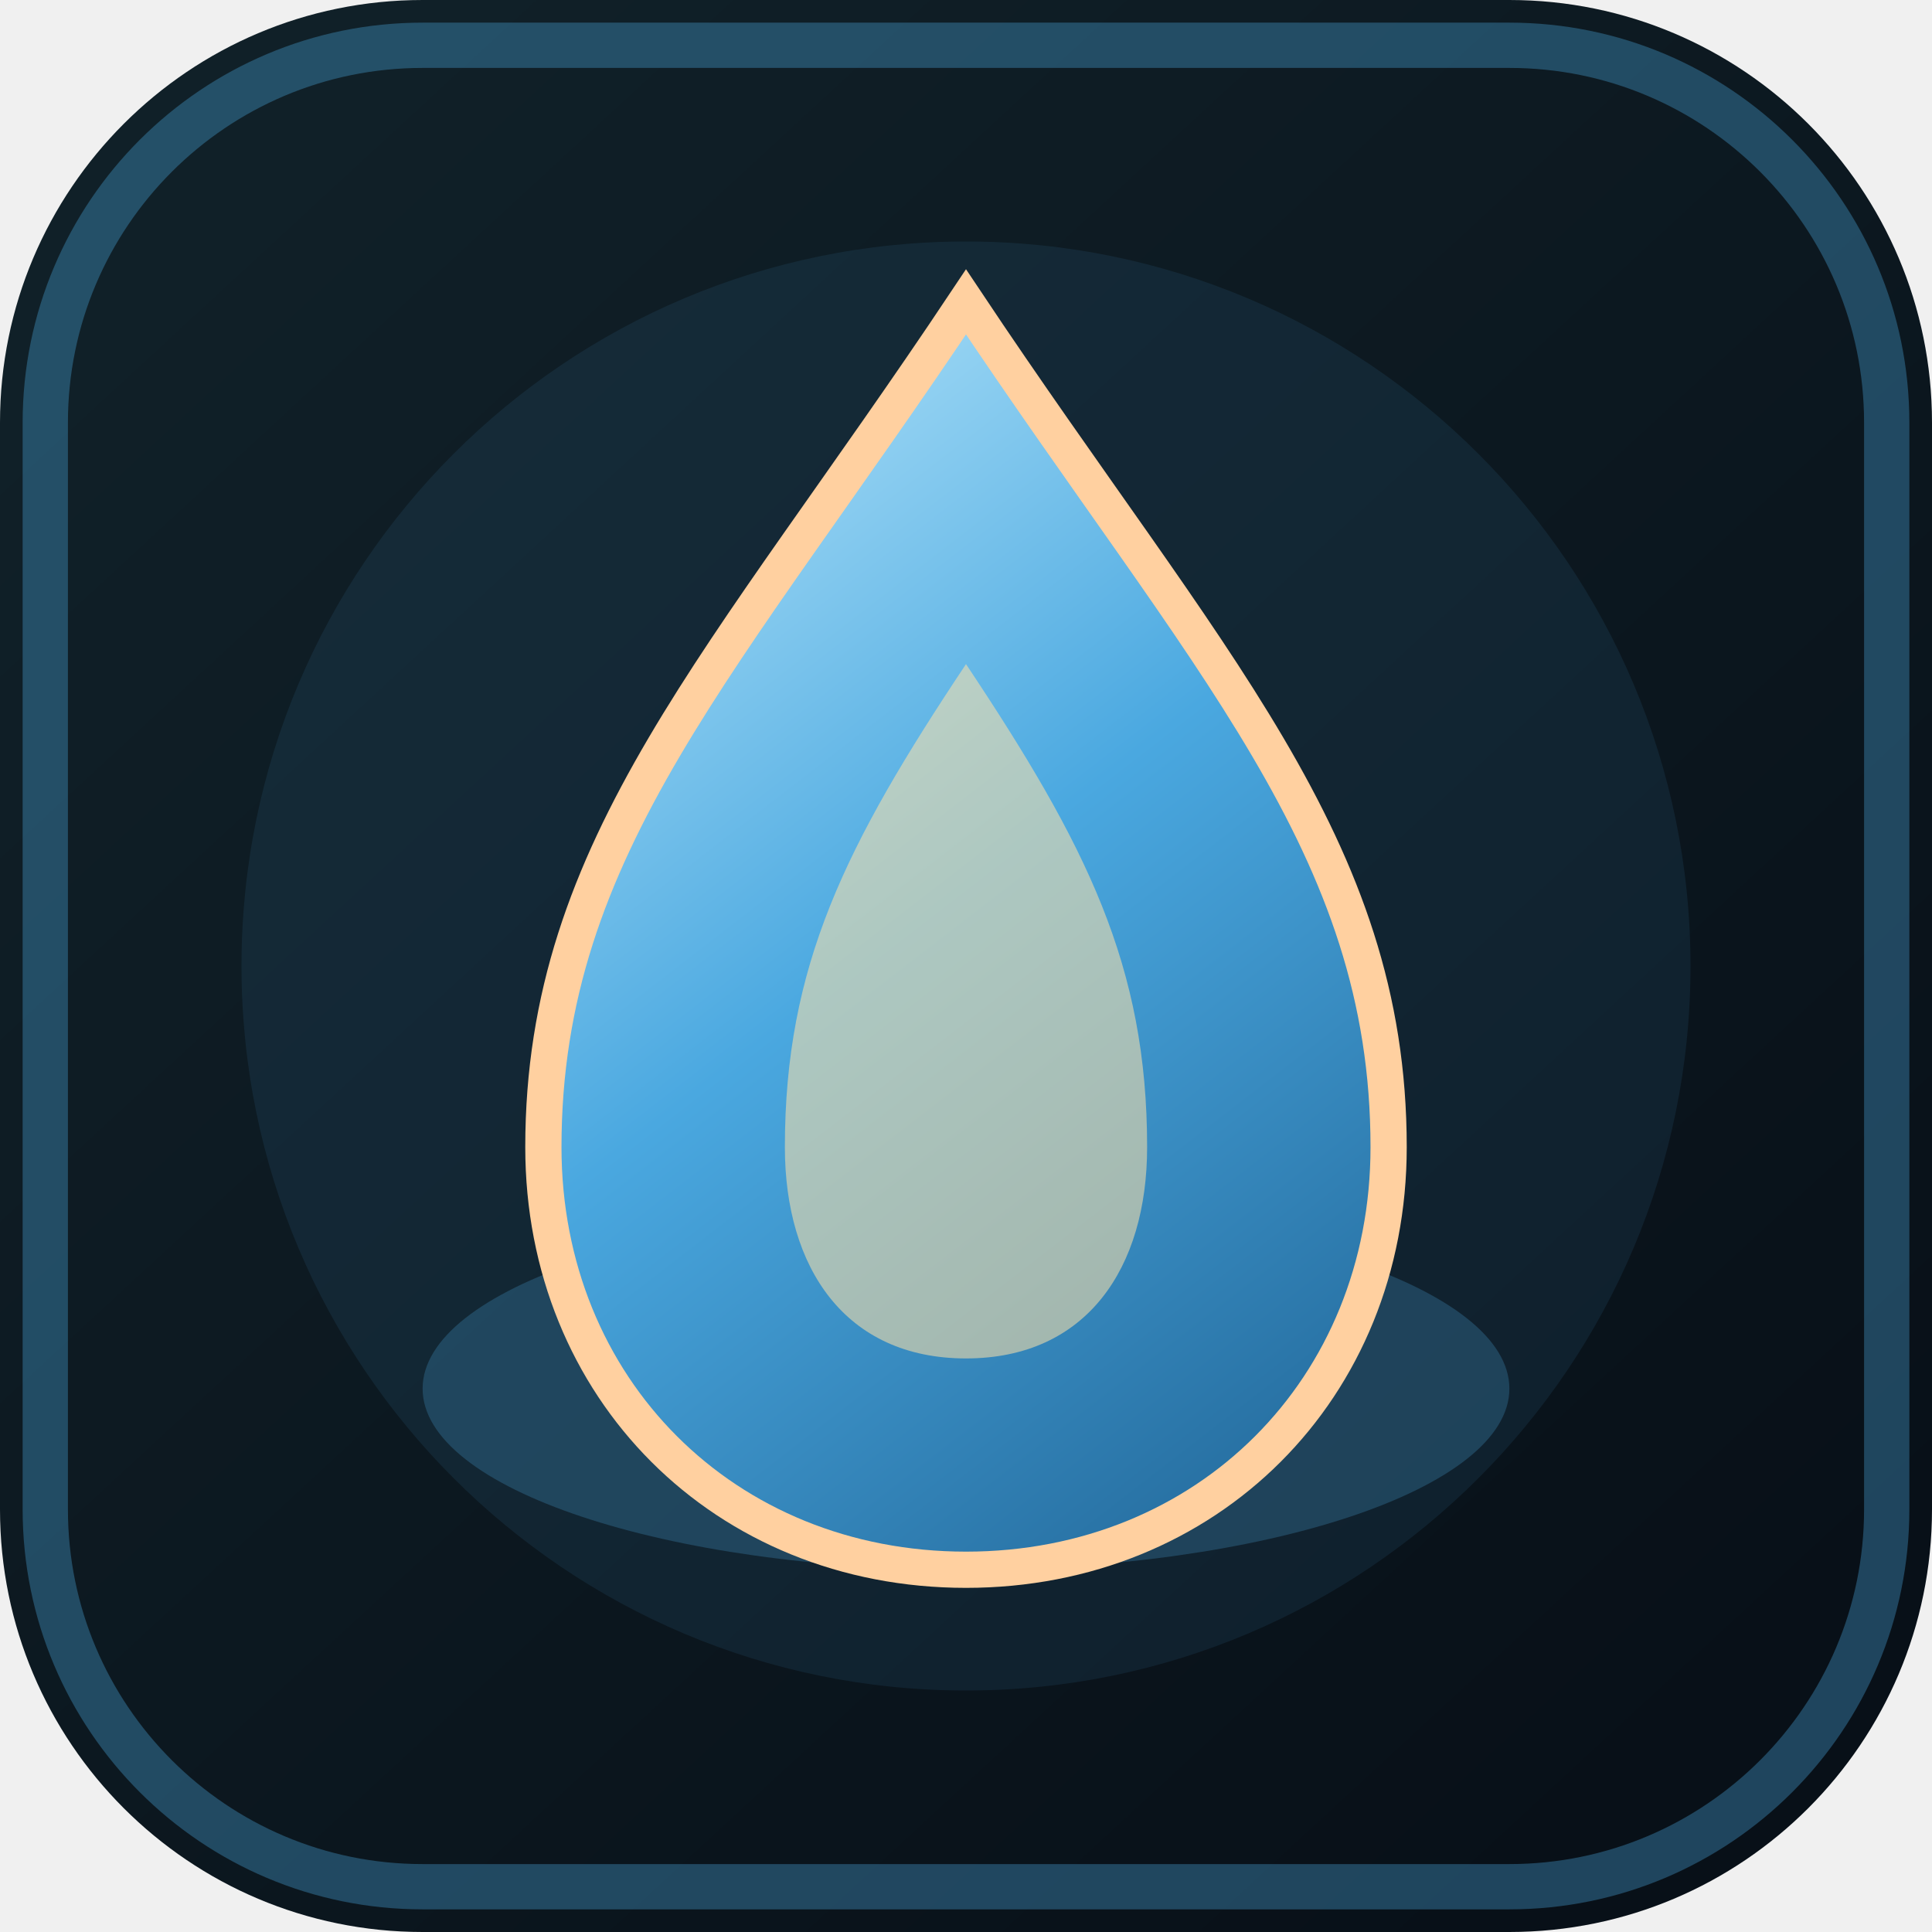
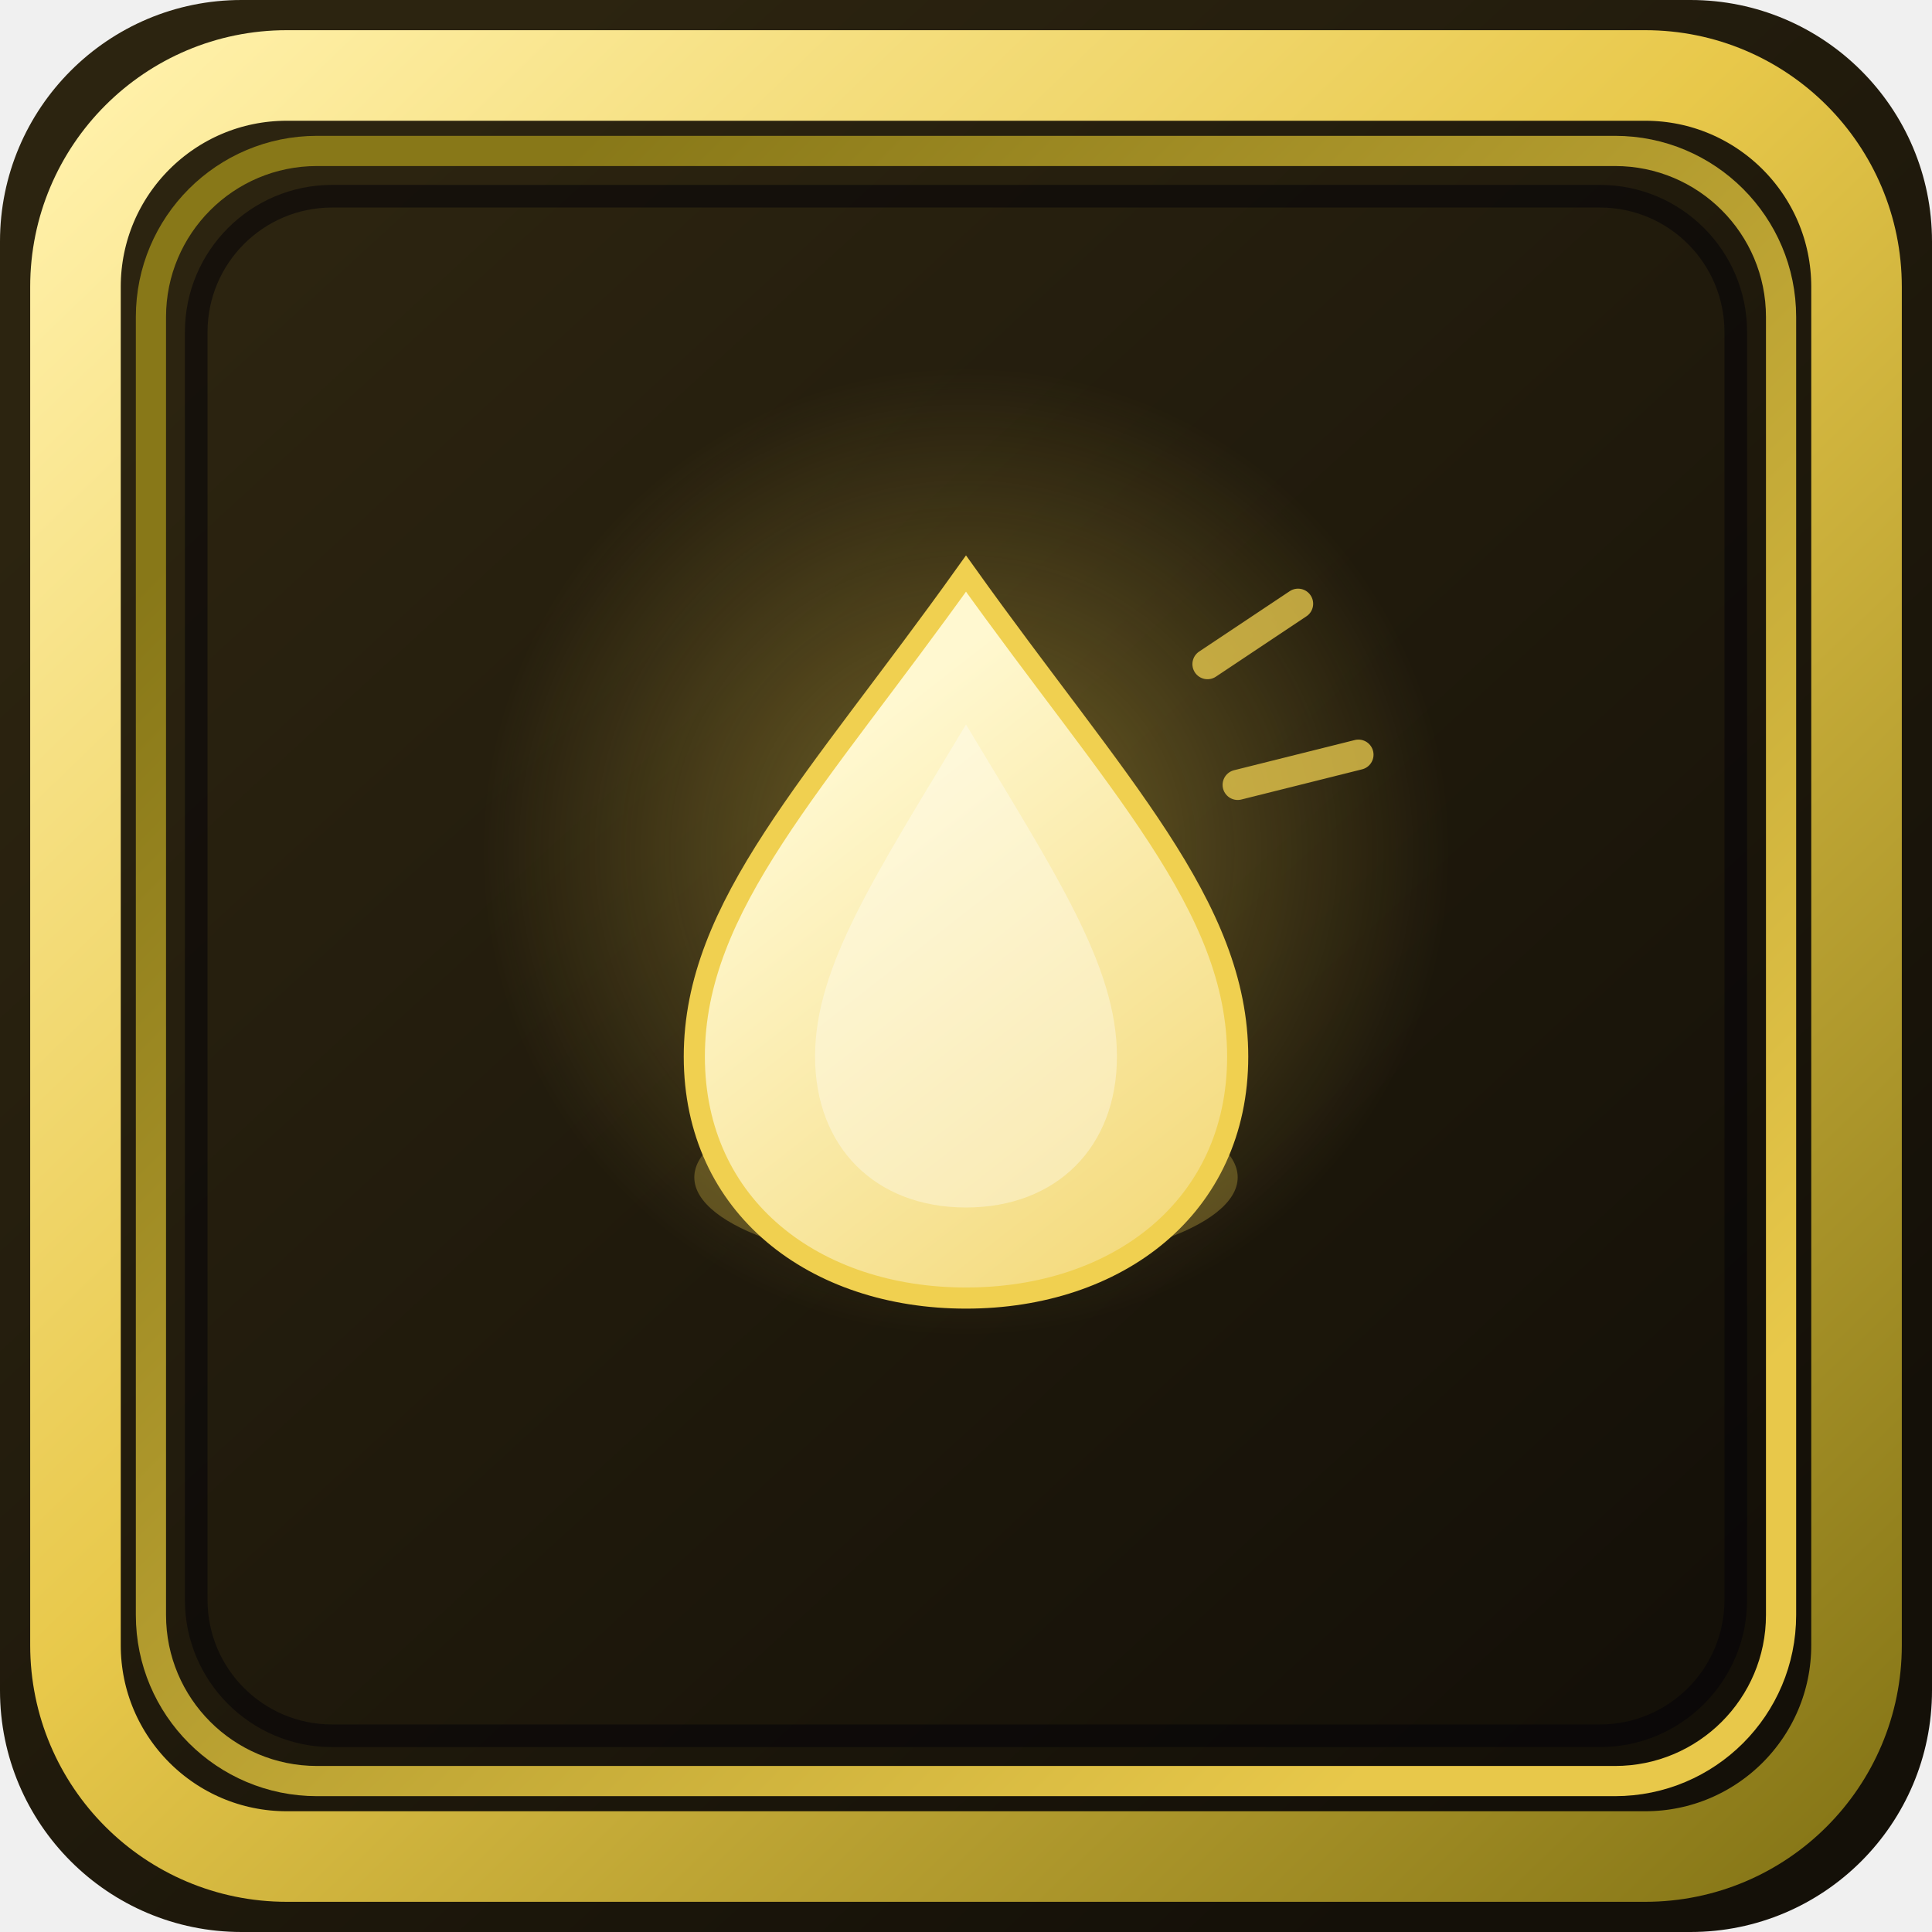
- <svg xmlns="http://www.w3.org/2000/svg" viewBox="0 0 64 64" width="64" height="64" fill="none" aria-hidden="true">
+ <svg xmlns="http://www.w3.org/2000/svg" viewBox="0 0 128 128" width="128" height="128" fill="none" aria-hidden="true">
  <defs>
-     <linearGradient id="bg_sand_lizard_s3" x1="8" y1="6" x2="56" y2="58" gradientUnits="userSpaceOnUse">
-       <stop stop-color="#102028" />
-       <stop offset="1" stop-color="#081018" />
+     <linearGradient id="bg_sand_lizard_s3" x1="20" y1="16" x2="108" y2="112" gradientUnits="userSpaceOnUse">
+       <stop stop-color="#2c2410" />
+       <stop offset="1" stop-color="#141008" />
    </linearGradient>
-     <linearGradient id="a1_sand_lizard_s3" x1="16" y1="10" x2="50" y2="54" gradientUnits="userSpaceOnUse">
-       <stop stop-color="#C8F0FF" />
-       <stop offset=".45" stop-color="#4AA8E0" />
-       <stop offset="1" stop-color="#185888" />
+     <radialGradient id="gl_sand_lizard_s3" cx="50%" cy="45%" r="45%">
+       <stop stop-color="#F0D050" stop-opacity=".40" />
+       <stop offset="1" stop-color="#F0D050" stop-opacity="0" />
+     </radialGradient>
+     <linearGradient id="a1_sand_lizard_s3" x1="28" y1="16" x2="100" y2="108" gradientUnits="userSpaceOnUse">
+       <stop stop-color="#FFF8D0" />
+       <stop offset=".45" stop-color="#F0D060" />
+       <stop offset="1" stop-color="#A89028" />
    </linearGradient>
-     <linearGradient id="a2_sand_lizard_s3" x1="20" y1="14" x2="48" y2="50" gradientUnits="userSpaceOnUse">
-       <stop stop-color="#C8F0FF" />
-       <stop offset="1" stop-color="#4AA8E0" />
+     <linearGradient id="a2_sand_lizard_s3" x1="36" y1="24" x2="96" y2="100" gradientUnits="userSpaceOnUse">
+       <stop stop-color="#FFF8D0" />
+       <stop offset="1" stop-color="#F0D060" />
    </linearGradient>
-     <linearGradient id="a3_sand_lizard_s3" x1="24" y1="18" x2="44" y2="46" gradientUnits="userSpaceOnUse">
-       <stop stop-color="#4AA8E0" />
-       <stop offset="1" stop-color="#185888" />
+     <linearGradient id="fr_sand_lizard_s3" x1="8" y1="6" x2="120" y2="122" gradientUnits="userSpaceOnUse">
+       <stop stop-color="#FFF0A8" />
+       <stop offset=".45" stop-color="#E8C84A" />
+       <stop offset="1" stop-color="#887818" />
+     </linearGradient>
+     <linearGradient id="fd_sand_lizard_s3" x1="24" y1="24" x2="104" y2="104" gradientUnits="userSpaceOnUse">
+       <stop stop-color="#887818" />
+       <stop offset="1" stop-color="#E8C84A" />
    </linearGradient>
  </defs>
-   <rect width="64" height="64" rx="14" fill="url(#bg_sand_lizard_s3)" />
-   <rect x="1.5" y="1.5" width="61" height="61" rx="12.5" stroke="#4AA8E0" stroke-opacity=".35" stroke-width="1.5" />
-   <circle cx="32" cy="32" r="24" fill="#4AA8E0" fill-opacity=".10" />
-   <ellipse cx="32" cy="46" rx="18" ry="6" fill="#4AA8E0" opacity=".25" />
-   <path d="M32 10C24 22 18 28 18 38C18 46 24 52 32 52C40 52 46 46 46 38C46 28 40 22 32 10Z" fill="url(#a1_sand_lizard_s3)" stroke="#FFD0A0" stroke-width="1.2" />
-   <path d="M32 22C28 28 26 32 26 38C26 42 28 45 32 45C36 45 38 42 38 38C38 32 36 28 32 22Z" fill="#FFE2A8" opacity=".55" />
+   <rect width="128" height="128" rx="16" fill="url(#bg_sand_lizard_s3)" />
+   <circle cx="64" cy="60" r="36" fill="url(#gl_sand_lizard_s3)" />
+   <g transform="translate(32,30)">
+     <ellipse cx="32" cy="48" rx="18" ry="6" fill="#F0D050" opacity=".28" />
+     <path d="M32 8C22 22 14 30 14 40C14 50 22 56 32 56C42 56 50 50 50 40C50 30 42 22 32 8Z" fill="url(#a1_sand_lizard_s3)" stroke="#F0D050" stroke-width="1.4" />
+     <path d="M32 18C26 28 22 34 22 40C22 46 26 50 32 50C38 50 42 46 42 40C42 34 38 28 32 18Z" fill="#fff" opacity=".35" />
+     <path d="M48 14L54 10M50 22L58 20" stroke="#F0D050" stroke-width="2" stroke-linecap="round" opacity=".75" />
+   </g>
+   <rect x="5" y="5" width="118" height="118" rx="14" fill="none" stroke="url(#fr_sand_lizard_s3)" stroke-width="6" />
+   <rect x="10" y="10" width="108" height="108" rx="11" fill="none" stroke="url(#fd_sand_lizard_s3)" stroke-width="2" />
+   <rect x="13" y="13" width="102" height="102" rx="9" fill="none" stroke="#050308" stroke-opacity=".55" stroke-width="1.5" />
</svg>
